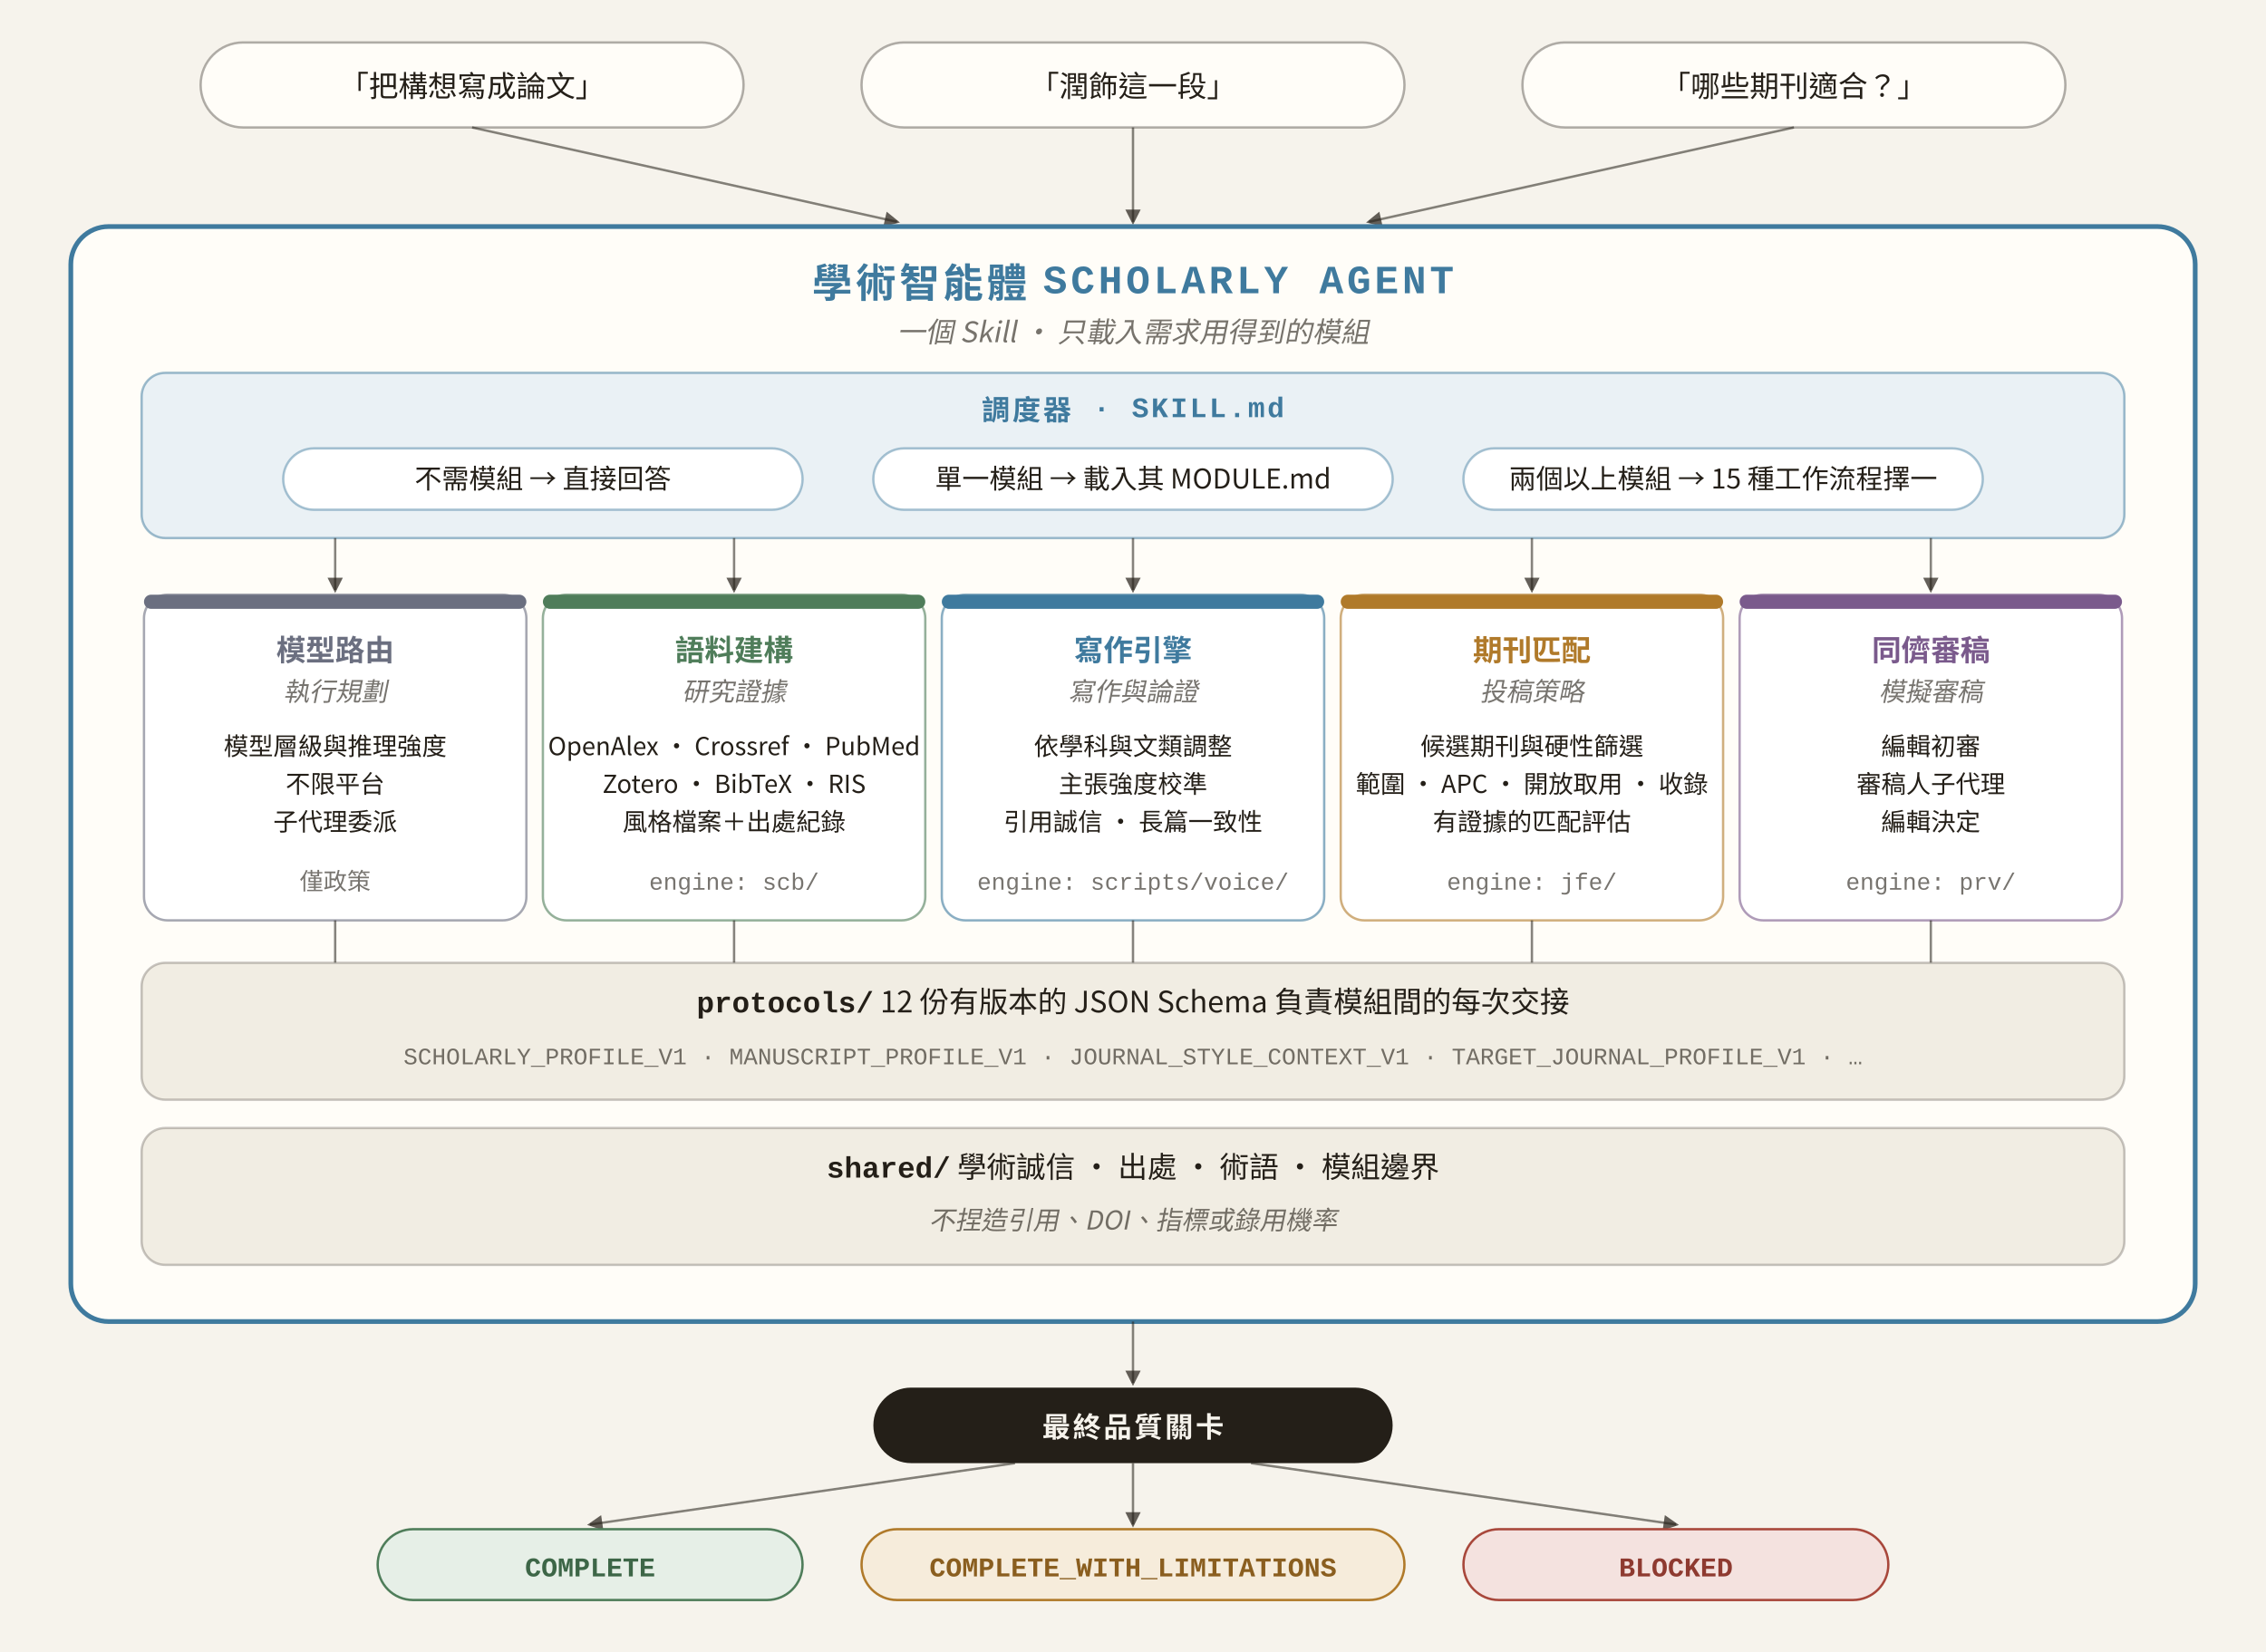
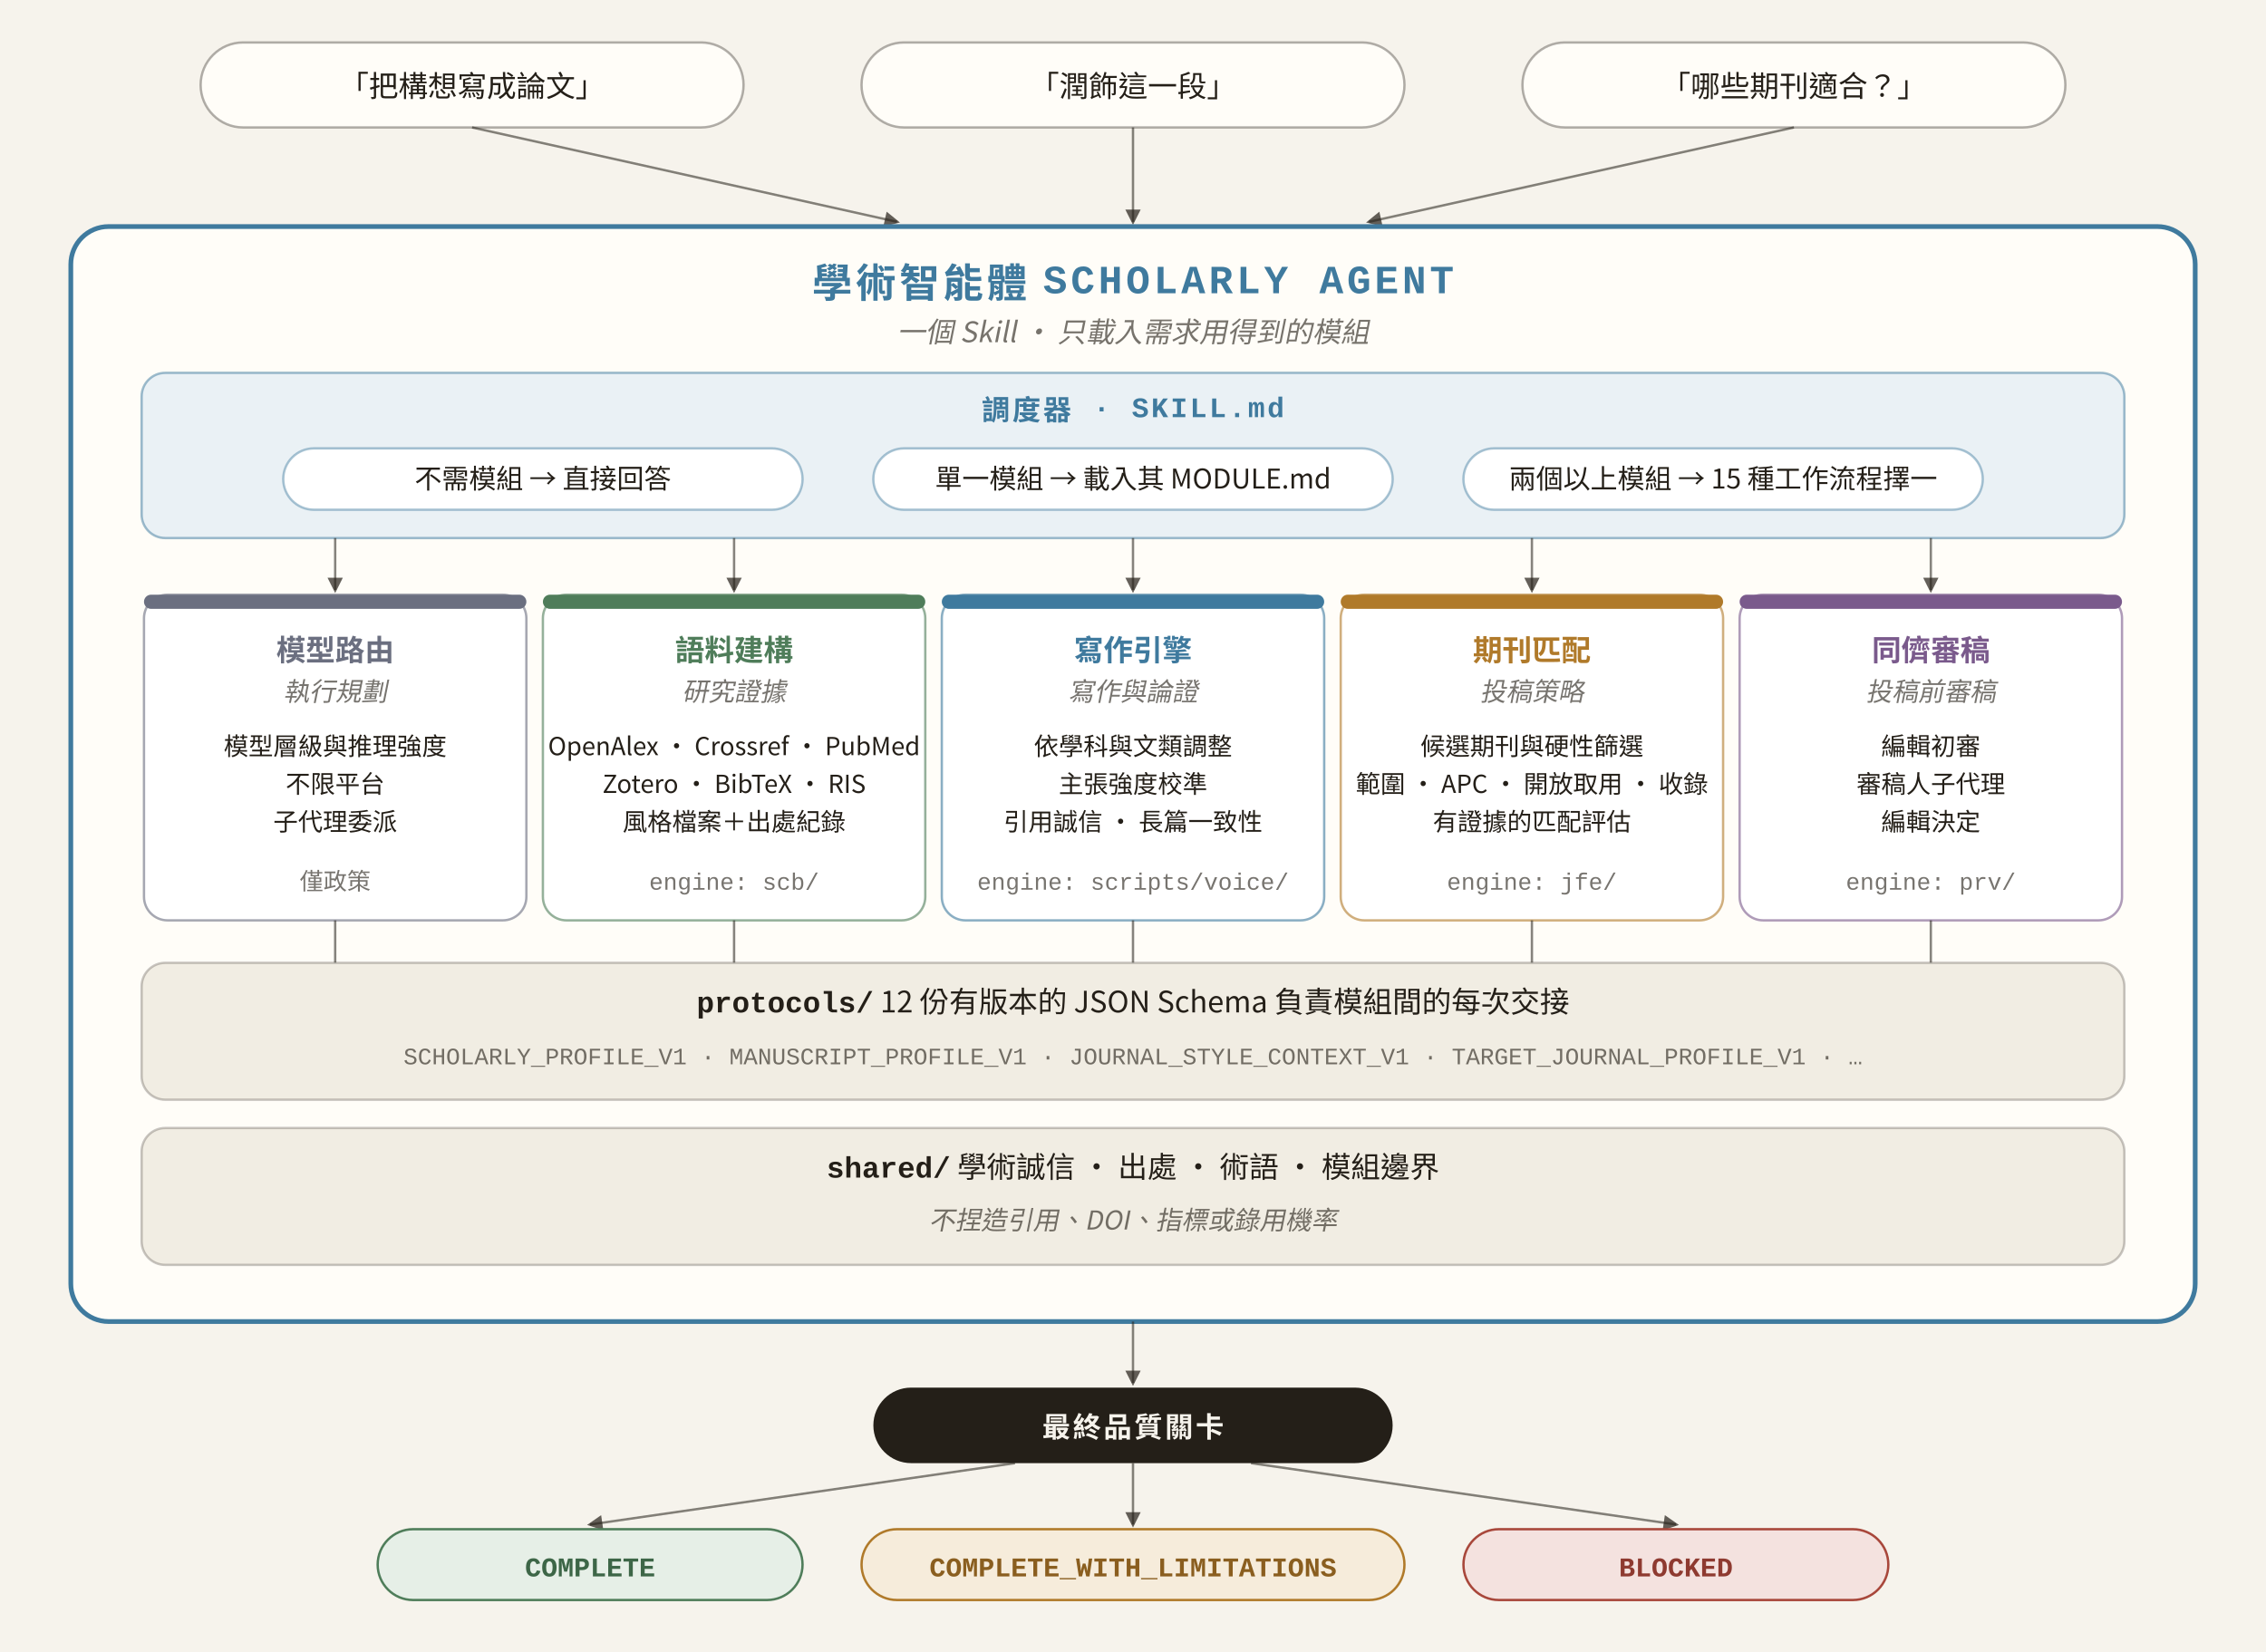
- <svg xmlns="http://www.w3.org/2000/svg" viewBox="0 0 960 700" role="img" aria-label="Scholarly Agent 架構圖：需求進入同一個 Skill，由調度器決定直接回答、載入單一模組，或依工作流程串接多個模組。五個模組是模型路由（執行規劃）、語料建構（研究證據）、寫作引擎（寫作與論證）、期刊匹配（投稿策略）與同儕審稿（模擬審稿人與編輯決定）。模組透過十二份有版本的 JSON 協定交換資料、共用一套誠信政策，每個工作流程最後都經過品質關卡，結果為 COMPLETE、COMPLETE_WITH_LIMITATIONS 或 BLOCKED。">
+ <svg xmlns="http://www.w3.org/2000/svg" viewBox="0 0 960 700" role="img" aria-label="Scholarly Agent 架構圖：需求進入同一個 Skill，由調度器決定直接回答、載入單一模組，或依工作流程串接多個模組。五個模組是模型路由（執行規劃）、語料建構（研究證據）、寫作引擎（寫作與論證）、期刊匹配（投稿策略）與同儕審稿（投稿前審稿人與編輯決定）。模組透過十二份有版本的 JSON 協定交換資料、共用一套誠信政策，每個工作流程最後都經過品質關卡，結果為 COMPLETE、COMPLETE_WITH_LIMITATIONS 或 BLOCKED。">
  <defs>
    <marker id="arr" viewBox="0 0 10 10" refX="8" refY="5" markerWidth="6.5" markerHeight="6.5" orient="auto-start-reverse">
      <path d="M0,0 L10,5 L0,10 Z" fill="#241f18" fill-opacity="0.7" />
    </marker>
    <style>
      .mono { font-family: SFMono-Regular, Consolas, 'Liberation Mono', Menlo, 'PingFang TC', 'Noto Sans TC', 'Noto Sans CJK TC', 'Microsoft JhengHei', 'Heiti TC', 'WenQuanYi Zen Hei',  monospace; }
      .sans { font-family: 'PingFang TC', 'Noto Sans TC', 'Noto Sans CJK TC', 'Microsoft JhengHei', 'Heiti TC', 'WenQuanYi Zen Hei', -apple-system, BlinkMacSystemFont, 'Segoe UI', Helvetica, Arial, sans-serif; }
      .ink { fill: #241f18; }
      .muted { fill: #241f18; fill-opacity: 0.62; }
      .line { stroke: #241f18; stroke-opacity: 0.55; fill: none; }
    </style>
  </defs>
  <rect x="0" y="0" width="960" height="700" fill="#f6f3ec" />
  <g class="sans" font-size="12.5">
    <rect x="85" y="18" width="230" height="36" rx="18" fill="#fffdf8" stroke="#241f18" stroke-opacity="0.35" />
    <text x="200" y="41" text-anchor="middle" class="ink">「把構想寫成論文」</text>
    <rect x="365" y="18" width="230" height="36" rx="18" fill="#fffdf8" stroke="#241f18" stroke-opacity="0.35" />
    <text x="480" y="41" text-anchor="middle" class="ink">「潤飾這一段」</text>
    <rect x="645" y="18" width="230" height="36" rx="18" fill="#fffdf8" stroke="#241f18" stroke-opacity="0.35" />
    <text x="760" y="41" text-anchor="middle" class="ink">「哪些期刊適合？」</text>
  </g>
  <line x1="200" y1="54" x2="380" y2="94" class="line" marker-end="url(#arr)" />
  <line x1="480" y1="54" x2="480" y2="94" class="line" marker-end="url(#arr)" />
  <line x1="760" y1="54" x2="580" y2="94" class="line" marker-end="url(#arr)" />
  <rect x="30" y="96" width="900" height="464" rx="16" fill="#fffdf8" stroke="#3f7a9e" stroke-width="2" />
  <text x="480" y="126" text-anchor="middle" class="mono" font-size="17" font-weight="700" letter-spacing="1.5" fill="#3f7a9e">學術智能體 SCHOLARLY AGENT</text>
  <text x="480" y="145" text-anchor="middle" class="sans muted" font-size="12" font-style="italic">一個 Skill · 只載入需求用得到的模組</text>
  <rect x="60" y="158" width="840" height="70" rx="10" fill="#eaf1f5" stroke="#3f7a9e" stroke-opacity="0.5" />
  <text x="480" y="178" text-anchor="middle" class="mono" font-size="12" font-weight="600" letter-spacing="1" fill="#3f7a9e">調度器 · SKILL.md</text>
  <g class="sans" font-size="11.5">
    <rect x="120" y="190" width="220" height="26" rx="13" fill="#ffffff" stroke="#3f7a9e" stroke-opacity="0.45" />
    <text x="230" y="207" text-anchor="middle" class="ink">不需模組 → 直接回答</text>
    <rect x="370" y="190" width="220" height="26" rx="13" fill="#ffffff" stroke="#3f7a9e" stroke-opacity="0.45" />
    <text x="480" y="207" text-anchor="middle" class="ink">單一模組 → 載入其 MODULE.md</text>
    <rect x="620" y="190" width="220" height="26" rx="13" fill="#ffffff" stroke="#3f7a9e" stroke-opacity="0.45" />
    <text x="730" y="207" text-anchor="middle" class="ink">兩個以上模組 → 15 種工作流程擇一</text>
  </g>
  <line x1="142" y1="228" x2="142" y2="250" class="line" marker-end="url(#arr)" />
  <line x1="311" y1="228" x2="311" y2="250" class="line" marker-end="url(#arr)" />
  <line x1="480" y1="228" x2="480" y2="250" class="line" marker-end="url(#arr)" />
  <line x1="649" y1="228" x2="649" y2="250" class="line" marker-end="url(#arr)" />
  <line x1="818" y1="228" x2="818" y2="250" class="line" marker-end="url(#arr)" />
  <g>
    <rect x="61" y="252" width="162" height="138" rx="10" fill="#ffffff" stroke="#6b6f80" stroke-opacity="0.6" />
    <rect x="61" y="252" width="162" height="6" rx="3" fill="#6b6f80" />
    <text x="142" y="280" text-anchor="middle" class="mono" font-size="12.5" font-weight="700" fill="#6b6f80">模型路由</text>
    <text x="142" y="297" text-anchor="middle" class="sans muted" font-size="11" font-style="italic">執行規劃</text>
    <text x="142" y="320" text-anchor="middle" class="sans ink" font-size="10.5">模型層級與推理強度</text>
    <text x="142" y="336" text-anchor="middle" class="sans ink" font-size="10.5">不限平台</text>
    <text x="142" y="352" text-anchor="middle" class="sans ink" font-size="10.5">子代理委派</text>
    <text x="142" y="377" text-anchor="middle" class="mono muted" font-size="10">僅政策</text>
  </g>
  <g>
    <rect x="230" y="252" width="162" height="138" rx="10" fill="#ffffff" stroke="#4f7d5a" stroke-opacity="0.6" />
    <rect x="230" y="252" width="162" height="6" rx="3" fill="#4f7d5a" />
    <text x="311" y="280" text-anchor="middle" class="mono" font-size="12.5" font-weight="700" fill="#4f7d5a">語料建構</text>
    <text x="311" y="297" text-anchor="middle" class="sans muted" font-size="11" font-style="italic">研究證據</text>
    <text x="311" y="320" text-anchor="middle" class="sans ink" font-size="10.5">OpenAlex · Crossref · PubMed</text>
    <text x="311" y="336" text-anchor="middle" class="sans ink" font-size="10.5">Zotero · BibTeX · RIS</text>
    <text x="311" y="352" text-anchor="middle" class="sans ink" font-size="10.5">風格檔案＋出處紀錄</text>
    <text x="311" y="377" text-anchor="middle" class="mono muted" font-size="10">engine: scb/</text>
  </g>
  <g>
    <rect x="399" y="252" width="162" height="138" rx="10" fill="#ffffff" stroke="#3f7a9e" stroke-opacity="0.6" />
    <rect x="399" y="252" width="162" height="6" rx="3" fill="#3f7a9e" />
    <text x="480" y="280" text-anchor="middle" class="mono" font-size="12.5" font-weight="700" fill="#3f7a9e">寫作引擎</text>
    <text x="480" y="297" text-anchor="middle" class="sans muted" font-size="11" font-style="italic">寫作與論證</text>
    <text x="480" y="320" text-anchor="middle" class="sans ink" font-size="10.5">依學科與文類調整</text>
    <text x="480" y="336" text-anchor="middle" class="sans ink" font-size="10.5">主張強度校準</text>
    <text x="480" y="352" text-anchor="middle" class="sans ink" font-size="10.5">引用誠信 · 長篇一致性</text>
    <text x="480" y="377" text-anchor="middle" class="mono muted" font-size="10">engine: scripts/voice/</text>
  </g>
  <g>
    <rect x="568" y="252" width="162" height="138" rx="10" fill="#ffffff" stroke="#b07a2a" stroke-opacity="0.6" />
    <rect x="568" y="252" width="162" height="6" rx="3" fill="#b07a2a" />
    <text x="649" y="280" text-anchor="middle" class="mono" font-size="12.5" font-weight="700" fill="#b07a2a">期刊匹配</text>
    <text x="649" y="297" text-anchor="middle" class="sans muted" font-size="11" font-style="italic">投稿策略</text>
    <text x="649" y="320" text-anchor="middle" class="sans ink" font-size="10.5">候選期刊與硬性篩選</text>
    <text x="649" y="336" text-anchor="middle" class="sans ink" font-size="10.5">範圍 · APC · 開放取用 · 收錄</text>
    <text x="649" y="352" text-anchor="middle" class="sans ink" font-size="10.5">有證據的匹配評估</text>
    <text x="649" y="377" text-anchor="middle" class="mono muted" font-size="10">engine: jfe/</text>
  </g>
  <g>
    <rect x="737" y="252" width="162" height="138" rx="10" fill="#ffffff" stroke="#7a5a8c" stroke-opacity="0.6" />
    <rect x="737" y="252" width="162" height="6" rx="3" fill="#7a5a8c" />
    <text x="818" y="280" text-anchor="middle" class="mono" font-size="12.5" font-weight="700" fill="#7a5a8c">同儕審稿</text>
-     <text x="818" y="297" text-anchor="middle" class="sans muted" font-size="11" font-style="italic">模擬審稿</text>
+     <text x="818" y="297" text-anchor="middle" class="sans muted" font-size="11" font-style="italic">投稿前審稿</text>
    <text x="818" y="320" text-anchor="middle" class="sans ink" font-size="10.5">編輯初審</text>
    <text x="818" y="336" text-anchor="middle" class="sans ink" font-size="10.5">審稿人子代理</text>
    <text x="818" y="352" text-anchor="middle" class="sans ink" font-size="10.5">編輯決定</text>
    <text x="818" y="377" text-anchor="middle" class="mono muted" font-size="10">engine: prv/</text>
  </g>
  <line x1="142" y1="390" x2="142" y2="408" class="line" />
  <line x1="311" y1="390" x2="311" y2="408" class="line" />
  <line x1="480" y1="390" x2="480" y2="408" class="line" />
  <line x1="649" y1="390" x2="649" y2="408" class="line" />
  <line x1="818" y1="390" x2="818" y2="408" class="line" />
  <rect x="60" y="408" width="840" height="58" rx="10" fill="#f1ede3" stroke="#241f18" stroke-opacity="0.25" />
  <text x="480" y="429" text-anchor="middle" class="sans ink" font-size="12.5">
    <tspan class="mono" font-weight="700">protocols/</tspan>  12 份有版本的 JSON Schema 負責模組間的每次交接</text>
  <text x="480" y="451" text-anchor="middle" class="mono muted" font-size="10">SCHOLARLY_PROFILE_V1 · MANUSCRIPT_PROFILE_V1 · JOURNAL_STYLE_CONTEXT_V1 · TARGET_JOURNAL_PROFILE_V1 · …</text>
  <rect x="60" y="478" width="840" height="58" rx="10" fill="#f1ede3" stroke="#241f18" stroke-opacity="0.25" />
  <text x="480" y="499" text-anchor="middle" class="sans ink" font-size="12.5">
    <tspan class="mono" font-weight="700">shared/</tspan>  學術誠信 · 出處 · 術語 · 模組邊界</text>
  <text x="480" y="521" text-anchor="middle" class="sans muted" font-size="11" font-style="italic">不捏造引用、DOI、指標或錄用機率</text>
  <line x1="480" y1="560" x2="480" y2="586" class="line" marker-end="url(#arr)" />
  <rect x="370" y="588" width="220" height="32" rx="16" fill="#241f18" />
  <text x="480" y="609" text-anchor="middle" class="mono" font-size="12" font-weight="700" letter-spacing="1" fill="#f6f3ec">最終品質關卡</text>
  <line x1="430" y1="620" x2="250" y2="646" class="line" marker-end="url(#arr)" />
  <line x1="480" y1="620" x2="480" y2="646" class="line" marker-end="url(#arr)" />
  <line x1="530" y1="620" x2="710" y2="646" class="line" marker-end="url(#arr)" />
  <g class="mono" font-size="11.5" font-weight="700">
    <rect x="160" y="648" width="180" height="30" rx="15" fill="#e6efe7" stroke="#4f7d5a" />
    <text x="250" y="668" text-anchor="middle" fill="#3d6647">COMPLETE</text>
    <rect x="365" y="648" width="230" height="30" rx="15" fill="#f6ecdb" stroke="#b07a2a" />
    <text x="480" y="668" text-anchor="middle" fill="#8a5e1f">COMPLETE_WITH_LIMITATIONS</text>
    <rect x="620" y="648" width="180" height="30" rx="15" fill="#f4e2df" stroke="#a8473b" />
    <text x="710" y="668" text-anchor="middle" fill="#8e3a30">BLOCKED</text>
  </g>
</svg>
